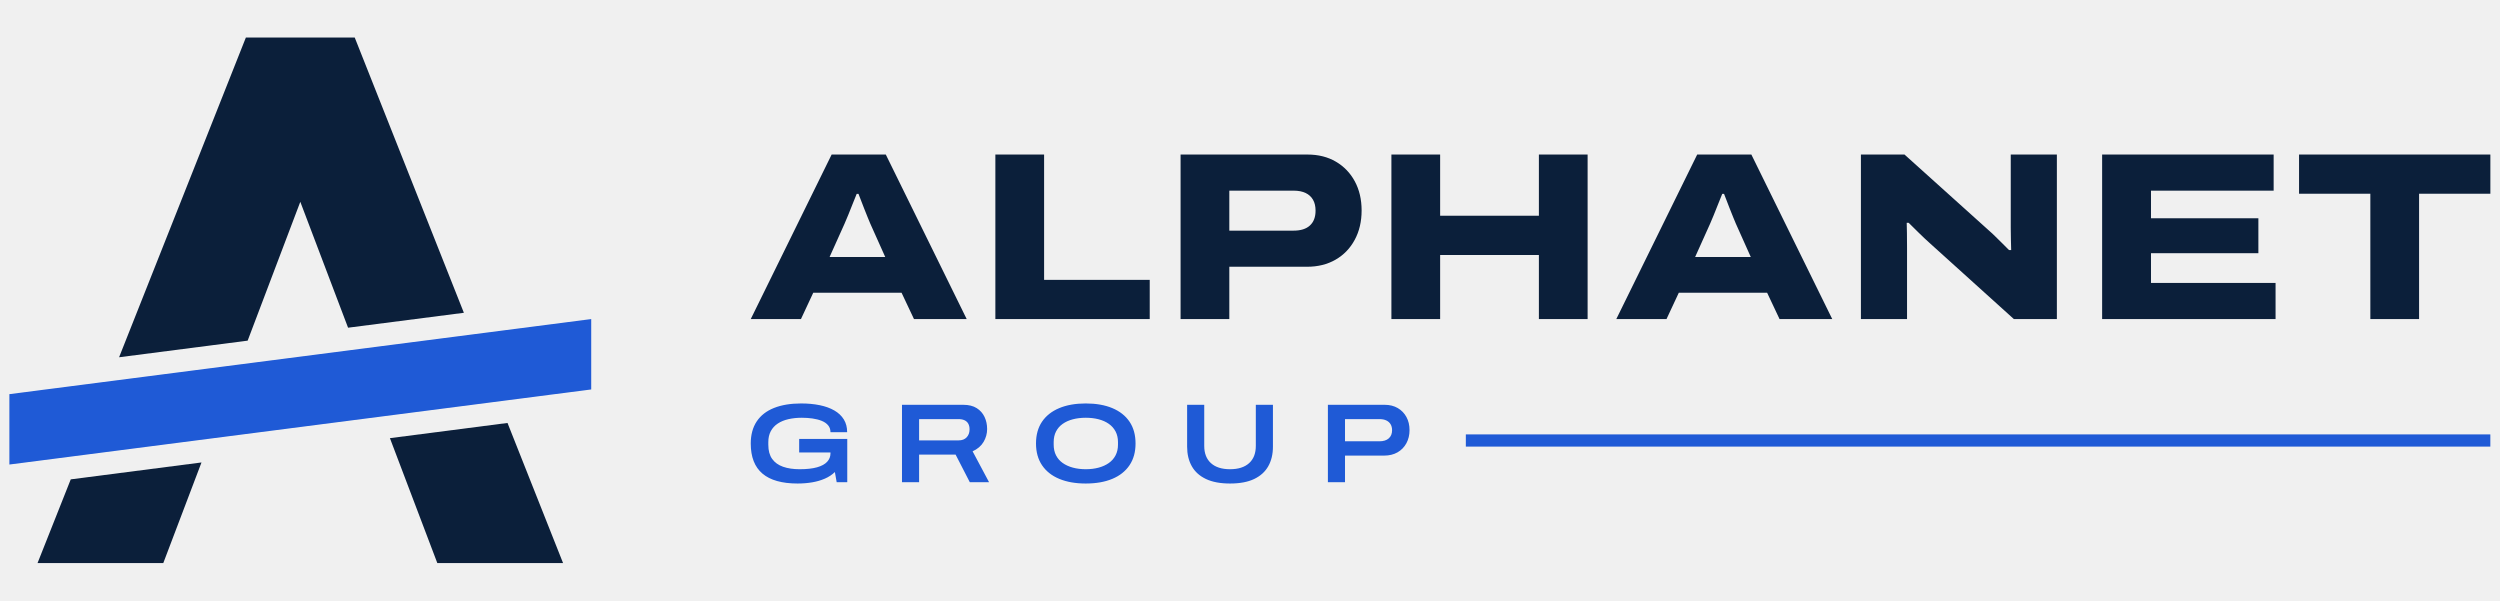
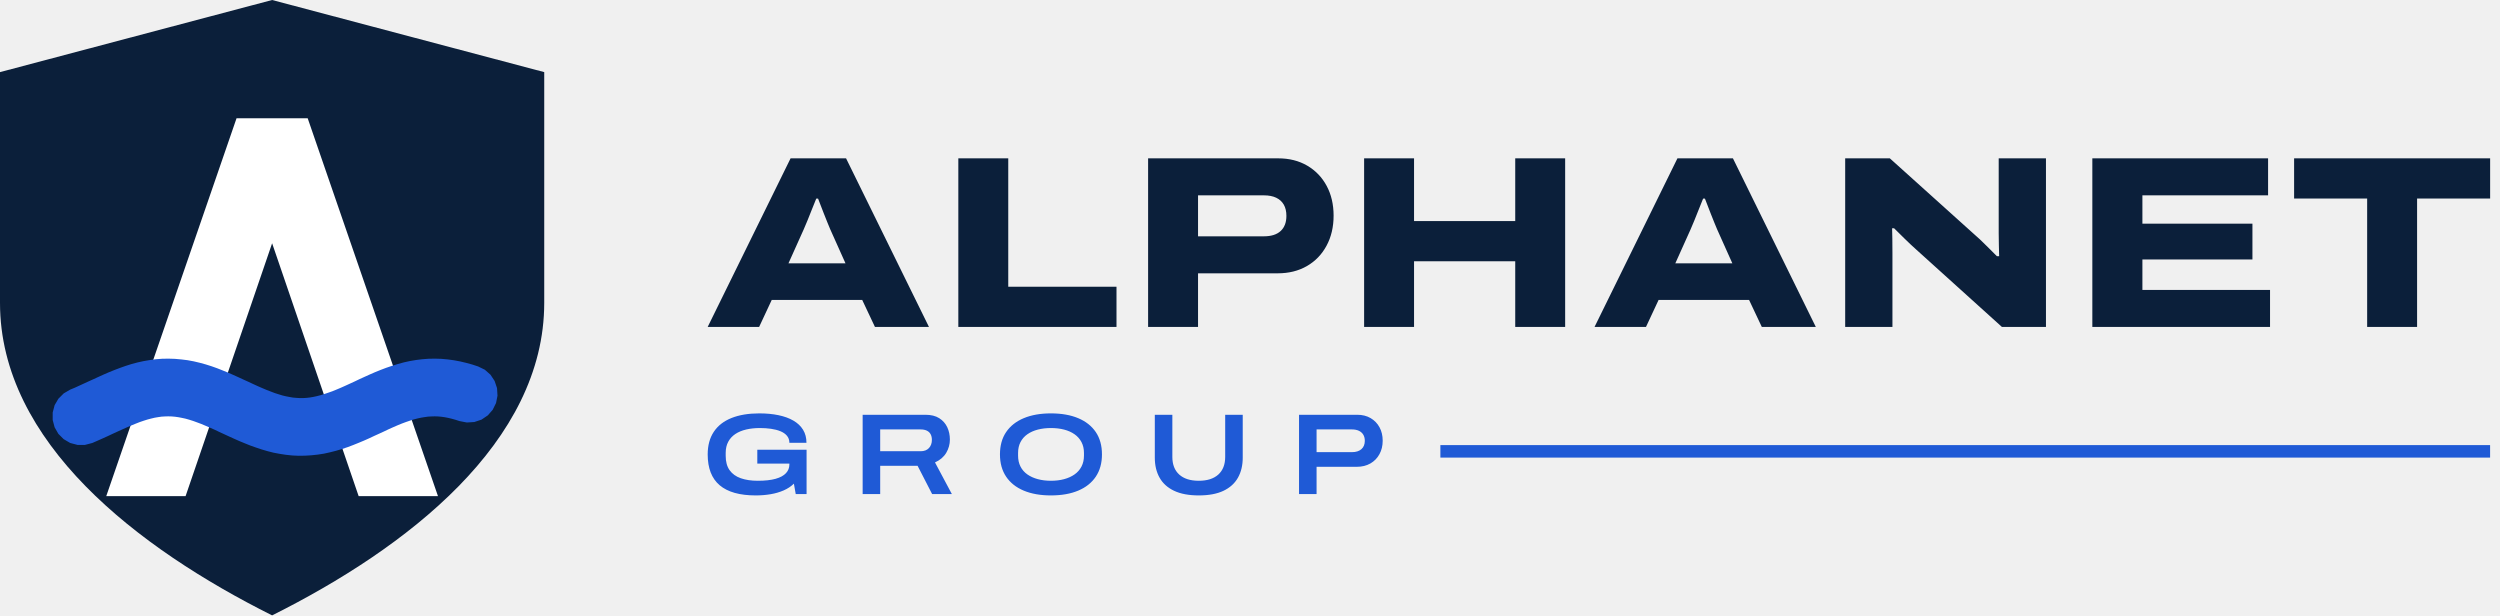
- <svg xmlns="http://www.w3.org/2000/svg" viewBox="0 0 266.4 64" role="img" aria-labelledby="t">
-   <path fill="#0b1f3a" d="M26.20 4.00 32.40 4.00 32.40 20.45 26.39 36.30 12.69 38.07ZM37.09 34.92 31.60 20.45 31.60 4.00 37.80 4.00 49.43 33.33ZM21.47 49.28 17.40 60.00 4.00 60.00 7.54 51.08ZM60.00 60.00 46.60 60.00 41.55 46.69 54.08 45.07Z" />
-   <path fill="#1f5ad6" d="M1.00 42.00 63.00 34.00 63.00 41.50 1.00 49.50Z" />
-   <path fill="#0b1f3a" d="M80.0 34.0 88.62 16.468H94.391L103.011 34.0H97.394L96.069 31.191H86.661L85.35 34.0ZM88.399 27.389H94.332L92.735 23.825Q92.635 23.587 92.455 23.149Q92.275 22.712 92.082 22.214Q91.888 21.717 91.724 21.289Q91.561 20.861 91.48 20.656H91.29Q91.102 21.124 90.857 21.732Q90.612 22.339 90.386 22.91Q90.16 23.48 89.995 23.837Z M106.066 34.0V16.468H111.259V29.821H122.515V34.0Z M125.803 34.0V16.468H139.334Q141.056 16.468 142.353 17.228Q143.65 17.988 144.372 19.331Q145.094 20.675 145.094 22.426Q145.094 24.195 144.359 25.557Q143.625 26.919 142.316 27.672Q141.008 28.425 139.287 28.425H130.996V34.0ZM130.996 24.577H137.842Q138.994 24.577 139.59 24.023Q140.186 23.47 140.186 22.45Q140.186 21.759 139.916 21.287Q139.646 20.814 139.127 20.565Q138.608 20.316 137.842 20.316H130.996Z M148.268 34.0V16.468H153.461V22.992H163.984V16.468H169.176V34.0H163.984V27.172H153.461V34.0Z M172.233 34.0 180.853 16.468H186.625L195.244 34.0H189.628L188.303 31.191H178.895L177.583 34.0ZM180.632 27.389H186.565L184.969 23.825Q184.869 23.587 184.689 23.149Q184.509 22.712 184.315 22.214Q184.121 21.717 183.958 21.289Q183.794 20.861 183.713 20.656H183.523Q183.335 21.124 183.091 21.732Q182.846 22.339 182.62 22.91Q182.394 23.48 182.229 23.837Z M198.299 34.0V16.468H202.944L212.033 24.648Q212.267 24.845 212.629 25.205Q212.991 25.565 213.385 25.95Q213.778 26.335 214.08 26.646H214.311Q214.3 26.196 214.282 25.504Q214.265 24.811 214.265 24.273V16.468H219.18V34.0H214.598L205.733 25.995Q205.127 25.457 204.458 24.799Q203.789 24.141 203.386 23.74H203.179Q203.191 24.085 203.203 24.817Q203.214 25.549 203.214 26.398V34.0Z M224.003 34.0V16.468H242.28V20.316H229.21V23.261H240.653V26.984H229.21V30.152H242.484V34.0Z M252.584 34.0V20.647H244.987V16.468H265.374V20.647H257.777V34.0Z" />
-   <path fill="#1f5ad6" d="M84.992 51.524Q82.496 51.524 81.248 50.468Q80.0 49.412 80.0 47.264Q80.0 45.86 80.636 44.906Q81.272 43.952 82.478 43.472Q83.684 42.992 85.364 42.992Q86.456 42.992 87.356 43.178Q88.256 43.364 88.91 43.742Q89.564 44.12 89.918 44.696Q90.272 45.272 90.272 46.052H88.496Q88.496 45.62 88.244 45.32Q87.992 45.02 87.56 44.846Q87.128 44.672 86.582 44.594Q86.036 44.516 85.436 44.516Q84.668 44.516 84.014 44.666Q83.36 44.816 82.88 45.134Q82.4 45.452 82.136 45.944Q81.872 46.436 81.872 47.108V47.396Q81.872 48.332 82.28 48.902Q82.688 49.472 83.438 49.736Q84.188 50 85.208 50Q86.336 50 87.062 49.796Q87.788 49.592 88.142 49.208Q88.496 48.824 88.496 48.308V48.212H85.16V46.772H90.284V51.38H89.156L88.964 50.3Q88.52 50.732 87.902 51.002Q87.284 51.272 86.546 51.398Q85.808 51.524 84.992 51.524Z M96.116 51.38V43.136H102.644Q103.52 43.136 104.078 43.49Q104.636 43.844 104.912 44.426Q105.188 45.008 105.188 45.716Q105.188 46.448 104.81 47.09Q104.432 47.732 103.64 48.092L105.392 51.38H103.34L101.828 48.44H97.94V51.38ZM97.94 46.928H102.14Q102.704 46.928 103.01 46.598Q103.316 46.268 103.316 45.752Q103.316 45.404 103.184 45.158Q103.052 44.912 102.788 44.786Q102.524 44.66 102.14 44.66H97.94Z M115.695 51.524Q114.062 51.524 112.871 51.026Q111.68 50.528 111.038 49.574Q110.396 48.62 110.396 47.258Q110.396 45.884 111.038 44.936Q111.68 43.988 112.871 43.49Q114.062 42.992 115.695 42.992Q117.344 42.992 118.532 43.49Q119.72 43.988 120.362 44.936Q121.004 45.884 121.004 47.258Q121.004 48.62 120.362 49.574Q119.72 50.528 118.532 51.026Q117.344 51.524 115.695 51.524ZM115.7 50Q116.444 50 117.068 49.832Q117.692 49.664 118.154 49.34Q118.616 49.016 118.874 48.523Q119.132 48.03 119.132 47.384V47.108Q119.132 46.464 118.874 45.976Q118.616 45.488 118.154 45.164Q117.692 44.84 117.068 44.678Q116.444 44.516 115.7 44.516Q114.956 44.516 114.332 44.678Q113.708 44.84 113.246 45.164Q112.784 45.488 112.532 45.976Q112.28 46.464 112.28 47.108V47.384Q112.28 48.03 112.532 48.523Q112.784 49.016 113.246 49.34Q113.708 49.664 114.332 49.832Q114.956 50 115.7 50Z M131.072 51.524Q129.524 51.524 128.51 51.044Q127.496 50.564 126.998 49.682Q126.5 48.8 126.5 47.6V43.136H128.324V47.516Q128.324 48.704 129.038 49.352Q129.752 50 131.072 50Q132.392 50 133.106 49.352Q133.82 48.704 133.82 47.516V43.136H135.644V47.6Q135.644 48.8 135.146 49.682Q134.648 50.564 133.64 51.044Q132.632 51.524 131.072 51.524Z M141.5 51.38V43.136H147.548Q148.352 43.136 148.946 43.484Q149.54 43.832 149.87 44.438Q150.2 45.044 150.2 45.836Q150.2 46.616 149.864 47.234Q149.528 47.852 148.922 48.2Q148.316 48.548 147.5 48.548H143.324V51.38ZM143.324 47.024H146.996Q147.636 47.024 147.988 46.711Q148.34 46.398 148.34 45.847Q148.34 45.476 148.184 45.211Q148.027 44.947 147.728 44.803Q147.428 44.66 146.996 44.66H143.324Z" />
-   <rect fill="#1f5ad6" x="156.20" y="46.29" width="109.17" height="1.3" />
+ <svg xmlns="http://www.w3.org/2000/svg" viewBox="0 0 260.0 64" role="img" aria-labelledby="t">
+   <path fill="#0b1f3a" d="M28.30 0L56.60 7.5V31.5C56.60 46 42.30 57 28.30 64C14.30 57 0.00 46 0.00 31.5V7.5Z" />
+   <path fill="#ffffff" d="M24.60 12.30 32.00 12.30 45.55 51.60 37.30 51.60 28.30 25.30 19.30 51.60 11.05 51.60Z" />
+   <path fill="#1f5ad6" d="M7.30 40.52 7.76 40.33 8.22 40.12 8.70 39.90 9.20 39.67 9.71 39.44 10.23 39.20 10.76 38.96 11.31 38.72 11.88 38.49 12.46 38.27 13.05 38.06 13.65 37.87 14.28 37.70 14.91 37.56 15.55 37.45 16.21 37.36 16.87 37.31 17.53 37.30 18.19 37.32 18.85 37.38 19.50 37.46 20.15 37.58 20.78 37.73 21.40 37.90 22.00 38.09 22.59 38.30 23.17 38.53 23.73 38.76 24.28 39.00 24.81 39.24 25.33 39.48 25.84 39.71 26.33 39.94 26.81 40.16 27.27 40.36 27.72 40.55 28.16 40.72 28.58 40.88 28.99 41.01 29.38 41.13 29.76 41.22 30.13 41.29 30.48 41.35 30.83 41.38 31.18 41.40 31.52 41.40 31.87 41.38 32.22 41.34 32.58 41.28 32.95 41.20 33.34 41.10 33.73 40.98 34.14 40.84 34.57 40.69 35.01 40.51 35.46 40.32 35.93 40.11 36.41 39.89 36.91 39.66 37.41 39.42 37.94 39.18 38.47 38.94 39.02 38.70 39.59 38.47 40.17 38.25 40.76 38.05 41.37 37.86 41.99 37.69 42.62 37.55 43.27 37.44 43.92 37.36 44.58 37.31 45.25 37.30 45.91 37.32 46.57 37.38 47.22 37.47 47.86 37.59 48.49 37.74 49.11 37.91 49.72 38.11 50.42 38.45 51.01 38.97 51.44 39.62 51.69 40.36 51.74 41.15 51.59 41.91 51.24 42.62 50.73 43.20 50.08 43.64 49.33 43.89 48.55 43.94 47.78 43.79 47.38 43.66 46.99 43.55 46.61 43.46 46.25 43.39 45.89 43.34 45.54 43.31 45.20 43.30 44.86 43.31 44.51 43.33 44.15 43.38 43.79 43.44 43.42 43.52 43.03 43.62 42.63 43.75 42.22 43.89 41.79 44.05 41.35 44.23 40.89 44.43 40.42 44.64 39.94 44.87 39.44 45.10 38.93 45.33 38.40 45.58 37.86 45.82 37.31 46.05 36.74 46.28 36.16 46.50 35.56 46.70 34.95 46.88 34.32 47.04 33.69 47.18 33.04 47.28 32.38 47.35 31.72 47.39 31.06 47.40 30.40 47.37 29.74 47.30 29.09 47.20 28.45 47.08 27.82 46.92 27.21 46.74 26.61 46.54 26.02 46.33 25.45 46.10 24.89 45.87 24.35 45.63 23.82 45.39 23.30 45.15 22.80 44.92 22.32 44.69 21.84 44.48 21.38 44.28 20.93 44.09 20.50 43.93 20.09 43.78 19.68 43.65 19.29 43.54 18.92 43.46 18.55 43.39 18.20 43.34 17.85 43.31 17.50 43.30 17.16 43.31 16.81 43.33 16.46 43.38 16.10 43.44 15.72 43.53 15.34 43.63 14.93 43.76 14.52 43.90 14.09 44.07 13.65 44.25 13.19 44.45 12.72 44.66 12.23 44.88 11.73 45.11 11.22 45.35 10.69 45.59 10.15 45.83 9.60 46.07 8.84 46.27 8.06 46.27 7.30 46.07 6.62 45.67 6.07 45.12 5.68 44.44 5.48 43.68 5.48 42.90 5.68 42.14 6.07 41.47 6.63 40.91Z" />
+   <path fill="#0b1f3a" d="M73.6 34.0 82.22 16.468H87.991L96.611 34.0H90.994L89.669 31.191H80.261L78.95 34.0ZM81.999 27.389H87.932L86.335 23.825Q86.235 23.587 86.055 23.149Q85.875 22.712 85.682 22.214Q85.488 21.717 85.324 21.289Q85.161 20.861 85.08 20.656H84.89Q84.702 21.124 84.457 21.732Q84.212 22.339 83.986 22.91Q83.76 23.48 83.595 23.837Z M99.666 34.0V16.468H104.859V29.821H116.115V34.0Z M119.403 34.0V16.468H132.934Q134.656 16.468 135.953 17.228Q137.25 17.988 137.972 19.331Q138.694 20.675 138.694 22.426Q138.694 24.195 137.959 25.557Q137.225 26.919 135.916 27.672Q134.608 28.425 132.887 28.425H124.596V34.0ZM124.596 24.577H131.442Q132.594 24.577 133.19 24.023Q133.786 23.47 133.786 22.45Q133.786 21.759 133.516 21.287Q133.246 20.814 132.727 20.565Q132.208 20.316 131.442 20.316H124.596Z M141.868 34.0V16.468H147.061V22.992H157.584V16.468H162.776V34.0H157.584V27.172H147.061V34.0Z M165.833 34.0 174.453 16.468H180.225L188.844 34.0H183.228L181.903 31.191H172.495L171.183 34.0ZM174.232 27.389H180.165L178.569 23.825Q178.469 23.587 178.289 23.149Q178.109 22.712 177.915 22.214Q177.721 21.717 177.558 21.289Q177.394 20.861 177.313 20.656H177.123Q176.935 21.124 176.691 21.732Q176.446 22.339 176.22 22.91Q175.994 23.48 175.829 23.837Z M191.899 34.0V16.468H196.544L205.633 24.648Q205.867 24.845 206.229 25.205Q206.591 25.565 206.985 25.95Q207.378 26.335 207.68 26.646H207.911Q207.9 26.196 207.882 25.504Q207.865 24.811 207.865 24.273V16.468H212.78V34.0H208.198L199.333 25.995Q198.727 25.457 198.058 24.799Q197.389 24.141 196.986 23.74H196.779Q196.791 24.085 196.803 24.817Q196.814 25.549 196.814 26.398V34.0Z M217.603 34.0V16.468H235.88V20.316H222.81V23.261H234.253V26.984H222.81V30.152H236.084V34.0Z M246.184 34.0V20.647H238.587V16.468H258.974V20.647H251.377V34.0Z" />
+   <path fill="#1f5ad6" d="M78.592 51.524Q76.096 51.524 74.848 50.468Q73.6 49.412 73.6 47.264Q73.6 45.86 74.236 44.906Q74.872 43.952 76.078 43.472Q77.284 42.992 78.964 42.992Q80.056 42.992 80.956 43.178Q81.856 43.364 82.51 43.742Q83.164 44.12 83.518 44.696Q83.872 45.272 83.872 46.052H82.096Q82.096 45.62 81.844 45.32Q81.592 45.02 81.16 44.846Q80.728 44.672 80.182 44.594Q79.636 44.516 79.036 44.516Q78.268 44.516 77.614 44.666Q76.96 44.816 76.48 45.134Q76 45.452 75.736 45.944Q75.472 46.436 75.472 47.108V47.396Q75.472 48.332 75.88 48.902Q76.288 49.472 77.038 49.736Q77.788 50 78.808 50Q79.936 50 80.662 49.796Q81.388 49.592 81.742 49.208Q82.096 48.824 82.096 48.308V48.212H78.76V46.772H83.884V51.38H82.756L82.564 50.3Q82.12 50.732 81.502 51.002Q80.884 51.272 80.146 51.398Q79.408 51.524 78.592 51.524Z M89.716 51.38V43.136H96.244Q97.12 43.136 97.678 43.49Q98.236 43.844 98.512 44.426Q98.788 45.008 98.788 45.716Q98.788 46.448 98.41 47.09Q98.032 47.732 97.24 48.092L98.992 51.38H96.94L95.428 48.44H91.54V51.38ZM91.54 46.928H95.74Q96.304 46.928 96.61 46.598Q96.916 46.268 96.916 45.752Q96.916 45.404 96.784 45.158Q96.652 44.912 96.388 44.786Q96.124 44.66 95.74 44.66H91.54Z M109.295 51.524Q107.662 51.524 106.471 51.026Q105.28 50.528 104.638 49.574Q103.996 48.62 103.996 47.258Q103.996 45.884 104.638 44.936Q105.28 43.988 106.471 43.49Q107.662 42.992 109.295 42.992Q110.944 42.992 112.132 43.49Q113.32 43.988 113.962 44.936Q114.604 45.884 114.604 47.258Q114.604 48.62 113.962 49.574Q113.32 50.528 112.132 51.026Q110.944 51.524 109.295 51.524ZM109.3 50Q110.044 50 110.668 49.832Q111.292 49.664 111.754 49.34Q112.216 49.016 112.474 48.523Q112.732 48.03 112.732 47.384V47.108Q112.732 46.464 112.474 45.976Q112.216 45.488 111.754 45.164Q111.292 44.84 110.668 44.678Q110.044 44.516 109.3 44.516Q108.556 44.516 107.932 44.678Q107.308 44.84 106.846 45.164Q106.384 45.488 106.132 45.976Q105.88 46.464 105.88 47.108V47.384Q105.88 48.03 106.132 48.523Q106.384 49.016 106.846 49.34Q107.308 49.664 107.932 49.832Q108.556 50 109.3 50Z M124.672 51.524Q123.124 51.524 122.11 51.044Q121.096 50.564 120.598 49.682Q120.1 48.8 120.1 47.6V43.136H121.924V47.516Q121.924 48.704 122.638 49.352Q123.352 50 124.672 50Q125.992 50 126.706 49.352Q127.42 48.704 127.42 47.516V43.136H129.244V47.6Q129.244 48.8 128.746 49.682Q128.248 50.564 127.24 51.044Q126.232 51.524 124.672 51.524Z M135.1 51.38V43.136H141.148Q141.952 43.136 142.546 43.484Q143.14 43.832 143.47 44.438Q143.8 45.044 143.8 45.836Q143.8 46.616 143.464 47.234Q143.128 47.852 142.522 48.2Q141.916 48.548 141.1 48.548H136.924V51.38ZM136.924 47.024H140.596Q141.236 47.024 141.588 46.711Q141.94 46.398 141.94 45.847Q141.94 45.476 141.784 45.211Q141.627 44.947 141.328 44.803Q141.028 44.66 140.596 44.66H136.924Z" />
+   <rect fill="#1f5ad6" x="149.80" y="46.29" width="109.17" height="1.3" />
</svg>
